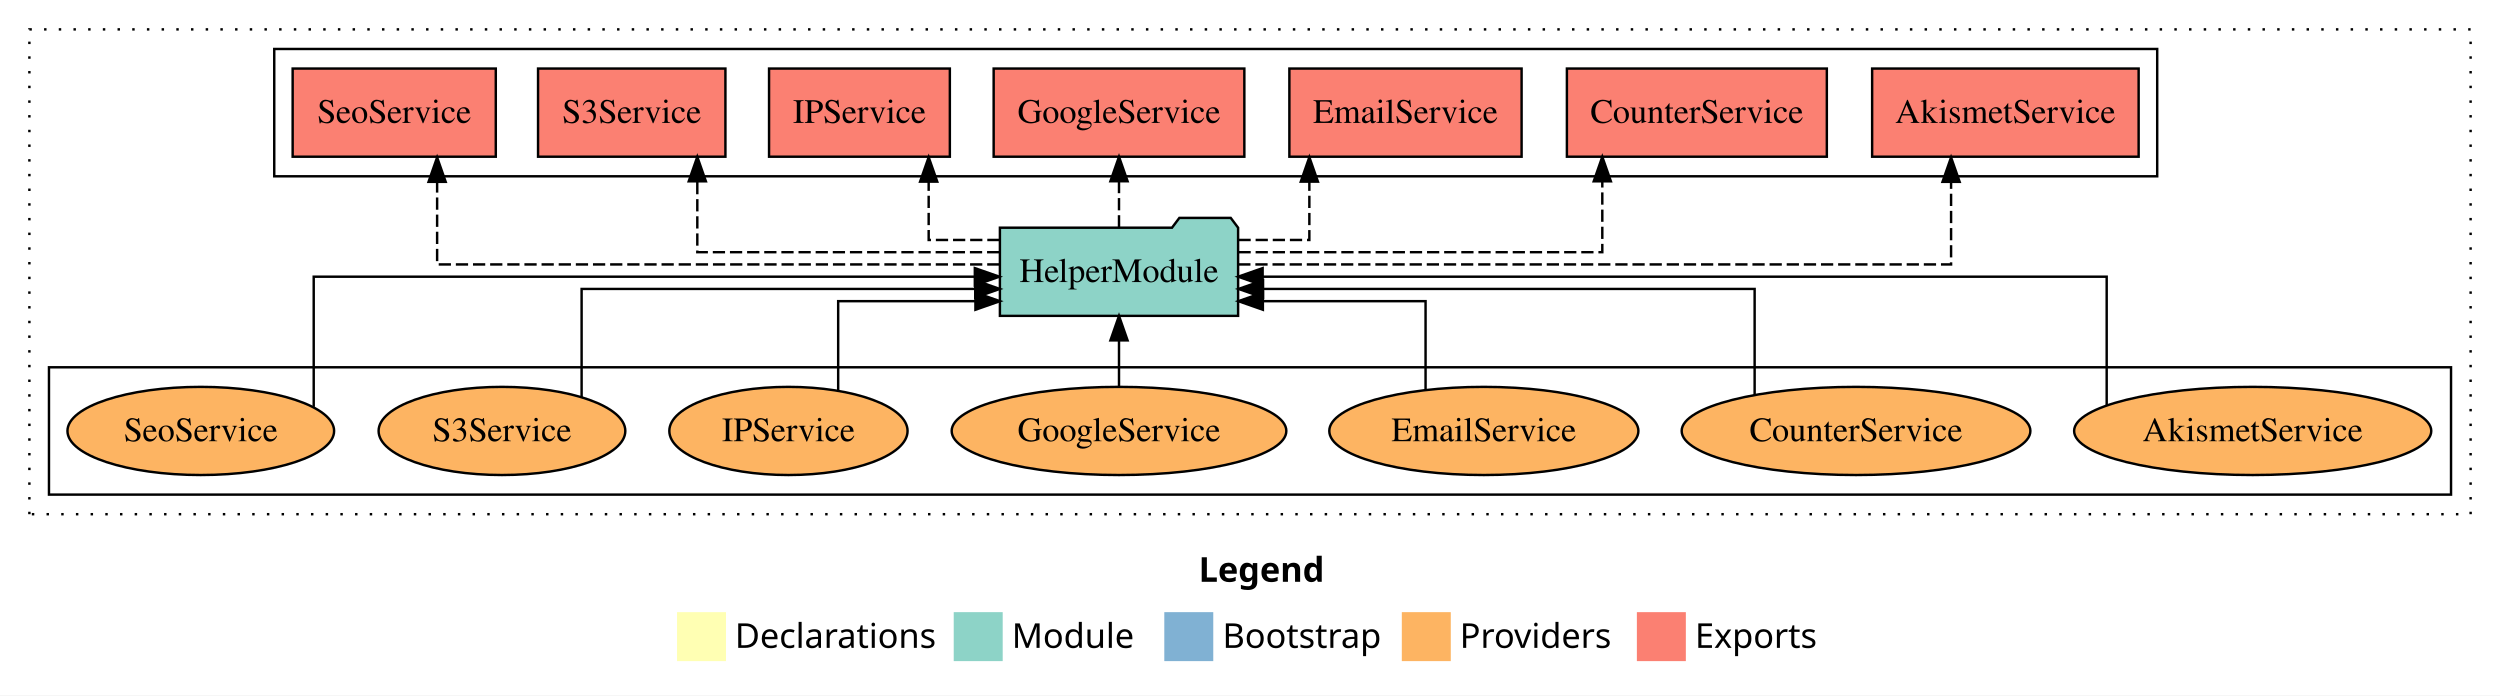
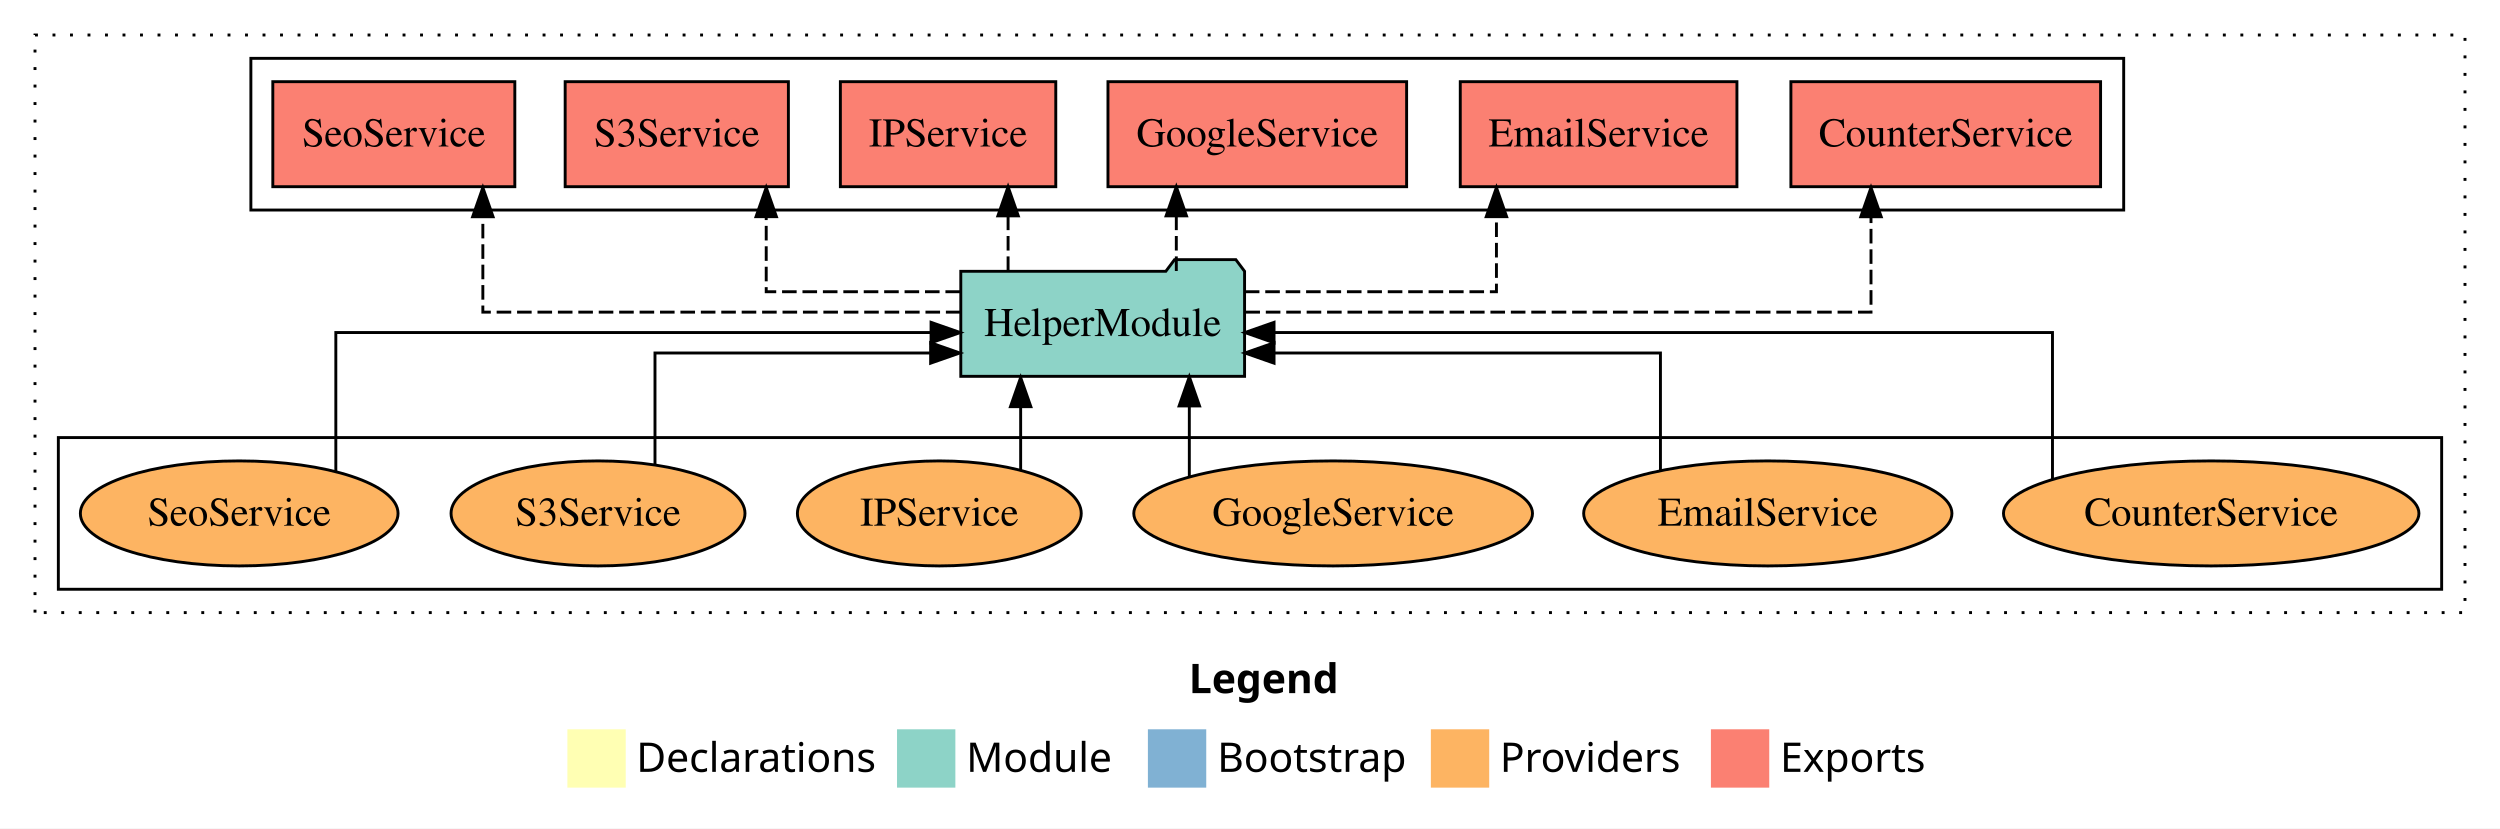
- <svg xmlns="http://www.w3.org/2000/svg" width="1021pt" height="284pt" viewBox="0.00 0.00 1021.00 284.00">
+ <svg xmlns="http://www.w3.org/2000/svg" width="857pt" height="284pt" viewBox="0.00 0.00 857.00 284.00">
  <g id="graph0" class="graph" transform="scale(1 1) rotate(0) translate(4 280)">
-     <polygon fill="white" stroke="transparent" points="-4,4 -4,-280 1017,-280 1017,4 -4,4" />
-     <text text-anchor="start" x="485.51" y="-42.4" font-family="Times-12" font-weight="bold" font-size="14.00">Legend</text>
-     <polygon fill="#ffffb3" stroke="transparent" points="272.5,-10 272.5,-30 292.5,-30 292.5,-10 272.5,-10" />
-     <text text-anchor="start" x="296.13" y="-15.4" font-family="Times-12" font-size="14.00">  Declarations</text>
-     <polygon fill="#8dd3c7" stroke="transparent" points="385.5,-10 385.5,-30 405.5,-30 405.5,-10 385.5,-10" />
-     <text text-anchor="start" x="409.23" y="-15.4" font-family="Times-12" font-size="14.00">  Module</text>
-     <polygon fill="#80b1d3" stroke="transparent" points="471.5,-10 471.5,-30 491.5,-30 491.5,-10 471.5,-10" />
-     <text text-anchor="start" x="495.28" y="-15.4" font-family="Times-12" font-size="14.00">  Bootstrap</text>
-     <polygon fill="#fdb462" stroke="transparent" points="568.5,-10 568.5,-30 588.5,-30 588.5,-10 568.5,-10" />
-     <text text-anchor="start" x="592.17" y="-15.4" font-family="Times-12" font-size="14.00">  Providers</text>
-     <polygon fill="#fb8072" stroke="transparent" points="664.5,-10 664.5,-30 684.5,-30 684.5,-10 664.5,-10" />
-     <text text-anchor="start" x="688.23" y="-15.4" font-family="Times-12" font-size="14.00">  Exports</text>
+     <polygon fill="white" stroke="transparent" points="-4,4 -4,-280 853,-280 853,4 -4,4" />
+     <text text-anchor="start" x="403.51" y="-42.4" font-family="Times-12" font-weight="bold" font-size="14.00">Legend</text>
+     <polygon fill="#ffffb3" stroke="transparent" points="190.5,-10 190.5,-30 210.5,-30 210.5,-10 190.5,-10" />
+     <text text-anchor="start" x="214.13" y="-15.4" font-family="Times-12" font-size="14.00">  Declarations</text>
+     <polygon fill="#8dd3c7" stroke="transparent" points="303.5,-10 303.5,-30 323.5,-30 323.5,-10 303.5,-10" />
+     <text text-anchor="start" x="327.23" y="-15.4" font-family="Times-12" font-size="14.00">  Module</text>
+     <polygon fill="#80b1d3" stroke="transparent" points="389.5,-10 389.5,-30 409.5,-30 409.5,-10 389.5,-10" />
+     <text text-anchor="start" x="413.28" y="-15.4" font-family="Times-12" font-size="14.00">  Bootstrap</text>
+     <polygon fill="#fdb462" stroke="transparent" points="486.5,-10 486.5,-30 506.5,-30 506.5,-10 486.5,-10" />
+     <text text-anchor="start" x="510.17" y="-15.4" font-family="Times-12" font-size="14.00">  Providers</text>
+     <polygon fill="#fb8072" stroke="transparent" points="582.5,-10 582.5,-30 602.5,-30 602.5,-10 582.5,-10" />
+     <text text-anchor="start" x="606.23" y="-15.4" font-family="Times-12" font-size="14.00">  Exports</text>
    <g id="clust1" class="cluster">
-       <polygon fill="none" stroke="black" stroke-dasharray="1,5" points="8,-70 8,-268 1005,-268 1005,-70 8,-70" />
+       <polygon fill="none" stroke="black" stroke-dasharray="1,5" points="8,-70 8,-268 841,-268 841,-70 8,-70" />
    </g>
    <g id="clust6" class="cluster">
-       <polygon fill="none" stroke="black" points="16,-78 16,-130 997,-130 997,-78 16,-78" />
+       <polygon fill="none" stroke="black" points="16,-78 16,-130 833,-130 833,-78 16,-78" />
    </g>
    <g id="clust4" class="cluster">
-       <polygon fill="none" stroke="black" points="108,-208 108,-260 877,-260 877,-208 108,-208" />
+       <polygon fill="none" stroke="black" points="82,-208 82,-260 724,-260 724,-208 82,-208" />
    </g>
    <g id="node1" class="node">
-       <polygon fill="#fb8072" stroke="black" points="869.42,-252 760.58,-252 760.58,-216 869.42,-216 869.42,-252" />
-       <text text-anchor="middle" x="815" y="-229.8" font-family="Times,serif" font-size="14.00">AkismetService </text>
+       <polygon fill="#fb8072" stroke="black" points="716.08,-252 609.92,-252 609.92,-216 716.08,-216 716.08,-252" />
+       <text text-anchor="middle" x="663" y="-229.8" font-family="Times,serif" font-size="14.00">CounterService </text>
    </g>
    <g id="node2" class="node">
-       <polygon fill="#fb8072" stroke="black" points="742.08,-252 635.92,-252 635.92,-216 742.08,-216 742.08,-252" />
-       <text text-anchor="middle" x="689" y="-229.8" font-family="Times,serif" font-size="14.00">CounterService </text>
+       <polygon fill="#fb8072" stroke="black" points="591.42,-252 496.58,-252 496.58,-216 591.42,-216 591.42,-252" />
+       <text text-anchor="middle" x="544" y="-229.8" font-family="Times,serif" font-size="14.00">EmailService </text>
    </g>
    <g id="node3" class="node">
-       <polygon fill="#fb8072" stroke="black" points="617.42,-252 522.58,-252 522.58,-216 617.42,-216 617.42,-252" />
-       <text text-anchor="middle" x="570" y="-229.8" font-family="Times,serif" font-size="14.00">EmailService </text>
+       <polygon fill="#fb8072" stroke="black" points="478.19,-252 375.81,-252 375.81,-216 478.19,-216 478.19,-252" />
+       <text text-anchor="middle" x="427" y="-229.8" font-family="Times,serif" font-size="14.00">GoogleService </text>
    </g>
    <g id="node4" class="node">
-       <polygon fill="#fb8072" stroke="black" points="504.19,-252 401.81,-252 401.81,-216 504.19,-216 504.19,-252" />
-       <text text-anchor="middle" x="453" y="-229.8" font-family="Times,serif" font-size="14.00">GoogleService </text>
+       <polygon fill="#fb8072" stroke="black" points="357.92,-252 284.08,-252 284.08,-216 357.92,-216 357.92,-252" />
+       <text text-anchor="middle" x="321" y="-229.8" font-family="Times,serif" font-size="14.00">IPService </text>
    </g>
    <g id="node5" class="node">
-       <polygon fill="#fb8072" stroke="black" points="383.92,-252 310.08,-252 310.08,-216 383.92,-216 383.92,-252" />
-       <text text-anchor="middle" x="347" y="-229.8" font-family="Times,serif" font-size="14.00">IPService </text>
+       <polygon fill="#fb8072" stroke="black" points="266.26,-252 189.74,-252 189.74,-216 266.26,-216 266.26,-252" />
+       <text text-anchor="middle" x="228" y="-229.8" font-family="Times,serif" font-size="14.00">S3Service </text>
    </g>
    <g id="node6" class="node">
-       <polygon fill="#fb8072" stroke="black" points="292.26,-252 215.74,-252 215.74,-216 292.26,-216 292.26,-252" />
-       <text text-anchor="middle" x="254" y="-229.8" font-family="Times,serif" font-size="14.00">S3Service </text>
+       <polygon fill="#fb8072" stroke="black" points="172.48,-252 89.52,-252 89.52,-216 172.48,-216 172.48,-252" />
+       <text text-anchor="middle" x="131" y="-229.8" font-family="Times,serif" font-size="14.00">SeoService </text>
    </g>
    <g id="node7" class="node">
-       <polygon fill="#fb8072" stroke="black" points="198.48,-252 115.52,-252 115.52,-216 198.48,-216 198.48,-252" />
-       <text text-anchor="middle" x="157" y="-229.8" font-family="Times,serif" font-size="14.00">SeoService </text>
+       <polygon fill="#8dd3c7" stroke="black" points="422.64,-187 419.64,-191 398.64,-191 395.64,-187 325.36,-187 325.36,-151 422.64,-151 422.64,-187" />
+       <text text-anchor="middle" x="374" y="-164.8" font-family="Times,serif" font-size="14.00">HelperModule</text>
+     </g>
+     <g id="edge1" class="edge">
+       <path fill="none" stroke="black" stroke-dasharray="5,2" d="M422.92,-173C499.09,-173 637.38,-173 637.38,-173 637.38,-173 637.38,-205.7 637.38,-205.7" />
+       <polygon fill="black" stroke="black" points="633.88,-205.7 637.38,-215.7 640.88,-205.7 633.88,-205.7" />
+     </g>
+     <g id="edge2" class="edge">
+       <path fill="none" stroke="black" stroke-dasharray="5,2" d="M422.73,-180C461.39,-180 508.98,-180 508.98,-180 508.98,-180 508.98,-205.72 508.98,-205.72" />
+       <polygon fill="black" stroke="black" points="505.48,-205.72 508.98,-215.72 512.48,-205.72 505.48,-205.72" />
+     </g>
+     <g id="edge3" class="edge">
+       <path fill="none" stroke="black" stroke-dasharray="5,2" d="M399.24,-187.11C399.24,-187.11 399.24,-205.99 399.24,-205.99" />
+       <polygon fill="black" stroke="black" points="395.74,-205.99 399.24,-215.99 402.74,-205.99 395.74,-205.99" />
+     </g>
+     <g id="edge4" class="edge">
+       <path fill="none" stroke="black" stroke-dasharray="5,2" d="M341.57,-187.11C341.57,-187.11 341.57,-205.99 341.57,-205.99" />
+       <polygon fill="black" stroke="black" points="338.07,-205.99 341.57,-215.99 345.07,-205.99 338.07,-205.99" />
+     </g>
+     <g id="edge5" class="edge">
+       <path fill="none" stroke="black" stroke-dasharray="5,2" d="M325.09,-180C293.65,-180 258.66,-180 258.66,-180 258.66,-180 258.66,-205.72 258.66,-205.72" />
+       <polygon fill="black" stroke="black" points="255.16,-205.72 258.66,-215.72 262.16,-205.72 255.16,-205.72" />
+     </g>
+     <g id="edge6" class="edge">
+       <path fill="none" stroke="black" stroke-dasharray="5,2" d="M325.25,-173C262.52,-173 161.52,-173 161.52,-173 161.52,-173 161.52,-205.7 161.52,-205.7" />
+       <polygon fill="black" stroke="black" points="158.02,-205.7 161.52,-215.7 165.02,-205.7 158.02,-205.7" />
    </g>
    <g id="node8" class="node">
-       <polygon fill="#8dd3c7" stroke="black" points="501.64,-187 498.64,-191 477.64,-191 474.64,-187 404.36,-187 404.36,-151 501.64,-151 501.64,-187" />
-       <text text-anchor="middle" x="453" y="-164.8" font-family="Times,serif" font-size="14.00">HelperModule</text>
-     </g>
-     <g id="edge1" class="edge">
-       <path fill="none" stroke="black" stroke-dasharray="5,2" d="M501.69,-172C595.65,-172 792.82,-172 792.82,-172 792.82,-172 792.82,-205.73 792.82,-205.73" />
-       <polygon fill="black" stroke="black" points="789.32,-205.73 792.82,-215.73 796.32,-205.73 789.32,-205.73" />
-     </g>
-     <g id="edge2" class="edge">
-       <path fill="none" stroke="black" stroke-dasharray="5,2" d="M501.79,-177C560.24,-177 650.38,-177 650.38,-177 650.38,-177 650.38,-205.96 650.38,-205.96" />
-       <polygon fill="black" stroke="black" points="646.88,-205.96 650.38,-215.96 653.88,-205.96 646.88,-205.96" />
-     </g>
-     <g id="edge3" class="edge">
-       <path fill="none" stroke="black" stroke-dasharray="5,2" d="M501.79,-182C517.41,-182 530.74,-182 530.74,-182 530.74,-182 530.74,-205.81 530.74,-205.81" />
-       <polygon fill="black" stroke="black" points="527.24,-205.81 530.74,-215.81 534.24,-205.81 527.24,-205.81" />
-     </g>
-     <g id="edge4" class="edge">
-       <path fill="none" stroke="black" stroke-dasharray="5,2" d="M453,-187.11C453,-187.11 453,-205.99 453,-205.99" />
-       <polygon fill="black" stroke="black" points="449.5,-205.99 453,-215.99 456.5,-205.99 449.5,-205.99" />
-     </g>
-     <g id="edge5" class="edge">
-       <path fill="none" stroke="black" stroke-dasharray="5,2" d="M404.21,-182C388.59,-182 375.27,-182 375.27,-182 375.27,-182 375.27,-205.81 375.27,-205.81" />
-       <polygon fill="black" stroke="black" points="371.77,-205.81 375.27,-215.81 378.77,-205.81 371.77,-205.81" />
-     </g>
-     <g id="edge6" class="edge">
-       <path fill="none" stroke="black" stroke-dasharray="5,2" d="M404.11,-177C353.19,-177 280.78,-177 280.78,-177 280.78,-177 280.78,-205.96 280.78,-205.96" />
-       <polygon fill="black" stroke="black" points="277.28,-205.96 280.78,-215.96 284.28,-205.96 277.28,-205.96" />
-     </g>
-     <g id="edge7" class="edge">
-       <path fill="none" stroke="black" stroke-dasharray="5,2" d="M404.17,-172C324.31,-172 174.52,-172 174.52,-172 174.52,-172 174.52,-205.73 174.52,-205.73" />
-       <polygon fill="black" stroke="black" points="171.02,-205.73 174.52,-215.73 178.02,-205.73 171.02,-205.73" />
-     </g>
-     <g id="node9" class="node">
-       <ellipse fill="#fdb462" stroke="black" cx="916" cy="-104" rx="72.93" ry="18" />
-       <text text-anchor="middle" x="916" y="-99.8" font-family="Times,serif" font-size="14.00">AkismetService</text>
-     </g>
-     <g id="edge8" class="edge">
-       <path fill="none" stroke="black" d="M856.37,-114.4C856.37,-132.3 856.37,-167 856.37,-167 856.37,-167 511.66,-167 511.66,-167" />
-       <polygon fill="black" stroke="black" points="511.66,-163.5 501.66,-167 511.66,-170.5 511.66,-163.5" />
-     </g>
-     <g id="node10" class="node">
      <ellipse fill="#fdb462" stroke="black" cx="754" cy="-104" rx="71.21" ry="18" />
      <text text-anchor="middle" x="754" y="-99.8" font-family="Times,serif" font-size="14.00">CounterService</text>
    </g>
-     <g id="edge9" class="edge">
-       <path fill="none" stroke="black" d="M712.59,-118.64C712.59,-135.82 712.59,-162 712.59,-162 712.59,-162 511.83,-162 511.83,-162" />
-       <polygon fill="black" stroke="black" points="511.83,-158.5 501.83,-162 511.83,-165.5 511.83,-158.5" />
+     <g id="edge7" class="edge">
+       <path fill="none" stroke="black" d="M699.59,-115.66C699.59,-133.62 699.59,-166 699.59,-166 699.59,-166 432.74,-166 432.74,-166" />
+       <polygon fill="black" stroke="black" points="432.74,-162.5 422.74,-166 432.74,-169.5 432.74,-162.5" />
    </g>
-     <g id="node11" class="node">
+     <g id="node9" class="node">
      <ellipse fill="#fdb462" stroke="black" cx="602" cy="-104" rx="63.12" ry="18" />
      <text text-anchor="middle" x="602" y="-99.8" font-family="Times,serif" font-size="14.00">EmailService</text>
    </g>
-     <g id="edge10" class="edge">
-       <path fill="none" stroke="black" d="M578.2,-120.77C578.2,-136.3 578.2,-157 578.2,-157 578.2,-157 511.76,-157 511.76,-157" />
-       <polygon fill="black" stroke="black" points="511.76,-153.5 501.76,-157 511.76,-160.5 511.76,-153.5" />
+     <g id="edge8" class="edge">
+       <path fill="none" stroke="black" d="M565.2,-118.74C565.2,-135.03 565.2,-159 565.2,-159 565.2,-159 432.74,-159 432.74,-159" />
+       <polygon fill="black" stroke="black" points="432.74,-155.5 422.74,-159 432.74,-162.5 432.74,-155.5" />
    </g>
-     <g id="node12" class="node">
+     <g id="node10" class="node">
      <ellipse fill="#fdb462" stroke="black" cx="453" cy="-104" rx="68.34" ry="18" />
      <text text-anchor="middle" x="453" y="-99.8" font-family="Times,serif" font-size="14.00">GoogleService</text>
    </g>
-     <g id="edge11" class="edge">
-       <path fill="none" stroke="black" d="M453,-122.11C453,-122.11 453,-140.99 453,-140.99" />
-       <polygon fill="black" stroke="black" points="449.5,-140.99 453,-150.99 456.5,-140.99 449.5,-140.99" />
+     <g id="edge9" class="edge">
+       <path fill="none" stroke="black" d="M403.7,-116.53C403.7,-116.53 403.7,-140.85 403.7,-140.85" />
+       <polygon fill="black" stroke="black" points="400.2,-140.85 403.7,-150.85 407.2,-140.85 400.2,-140.85" />
    </g>
-     <g id="node13" class="node">
+     <g id="node11" class="node">
      <ellipse fill="#fdb462" stroke="black" cx="318" cy="-104" rx="48.65" ry="18" />
      <text text-anchor="middle" x="318" y="-99.8" font-family="Times,serif" font-size="14.00">IPService</text>
    </g>
-     <g id="edge12" class="edge">
-       <path fill="none" stroke="black" d="M338.31,-120.48C338.31,-136.04 338.31,-157 338.31,-157 338.31,-157 394.36,-157 394.36,-157" />
-       <polygon fill="black" stroke="black" points="394.36,-160.5 404.36,-157 394.36,-153.5 394.36,-160.5" />
+     <g id="edge10" class="edge">
+       <path fill="none" stroke="black" d="M345.88,-118.75C345.88,-118.75 345.88,-140.59 345.88,-140.59" />
+       <polygon fill="black" stroke="black" points="342.38,-140.59 345.88,-150.59 349.38,-140.59 342.38,-140.59" />
    </g>
-     <g id="node14" class="node">
+     <g id="node12" class="node">
      <ellipse fill="#fdb462" stroke="black" cx="201" cy="-104" rx="50.38" ry="18" />
      <text text-anchor="middle" x="201" y="-99.8" font-family="Times,serif" font-size="14.00">S3Service</text>
    </g>
-     <g id="edge13" class="edge">
-       <path fill="none" stroke="black" d="M233.53,-117.75C233.53,-134.9 233.53,-162 233.53,-162 233.53,-162 394.29,-162 394.29,-162" />
-       <polygon fill="black" stroke="black" points="394.29,-165.5 404.29,-162 394.29,-158.5 394.29,-165.5" />
+     <g id="edge11" class="edge">
+       <path fill="none" stroke="black" d="M220.53,-120.8C220.53,-136.98 220.53,-159 220.53,-159 220.53,-159 315.02,-159 315.02,-159" />
+       <polygon fill="black" stroke="black" points="315.02,-162.5 325.02,-159 315.02,-155.5 315.02,-162.5" />
    </g>
-     <g id="node15" class="node">
+     <g id="node13" class="node">
      <ellipse fill="#fdb462" stroke="black" cx="78" cy="-104" rx="54.45" ry="18" />
      <text text-anchor="middle" x="78" y="-99.8" font-family="Times,serif" font-size="14.00">SeoService</text>
    </g>
-     <g id="edge14" class="edge">
-       <path fill="none" stroke="black" d="M124.12,-113.84C124.12,-131.56 124.12,-167 124.12,-167 124.12,-167 394.12,-167 394.12,-167" />
-       <polygon fill="black" stroke="black" points="394.12,-170.5 404.12,-167 394.12,-163.5 394.12,-170.5" />
+     <g id="edge12" class="edge">
+       <path fill="none" stroke="black" d="M111.12,-118.38C111.12,-136.7 111.12,-166 111.12,-166 111.12,-166 315.17,-166 315.17,-166" />
+       <polygon fill="black" stroke="black" points="315.17,-169.5 325.17,-166 315.17,-162.5 315.17,-169.5" />
    </g>
  </g>
</svg>
